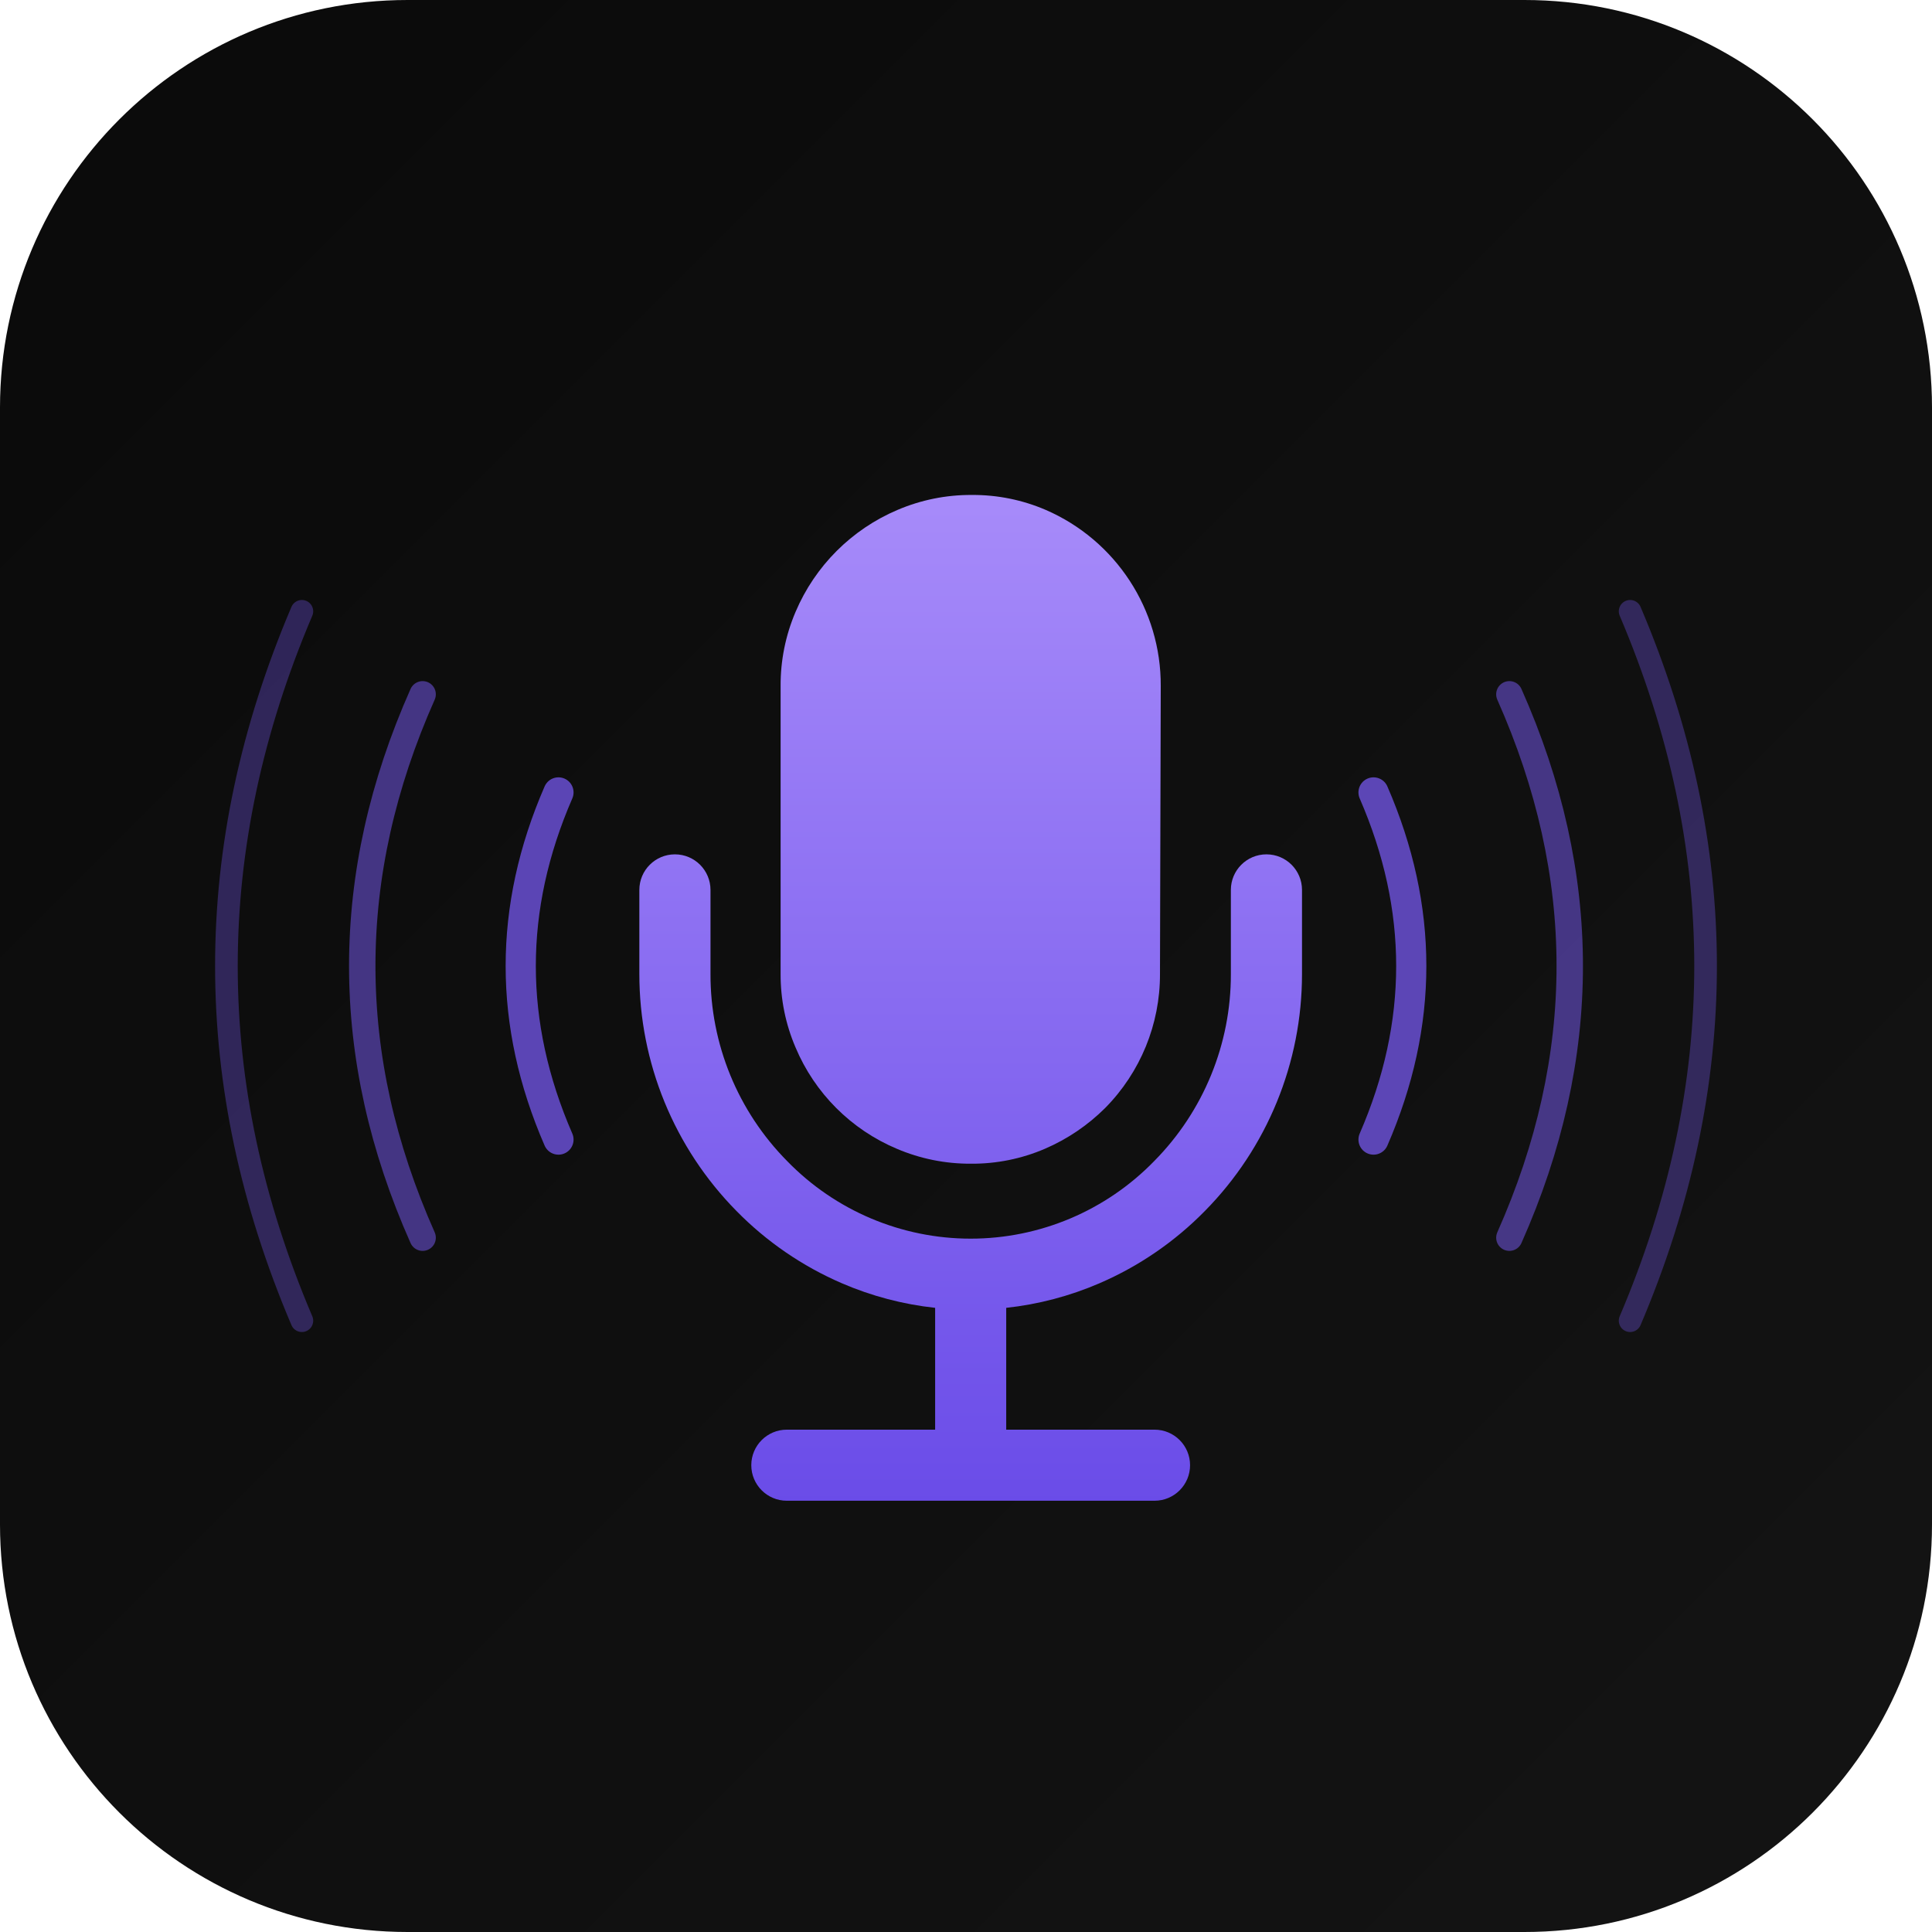
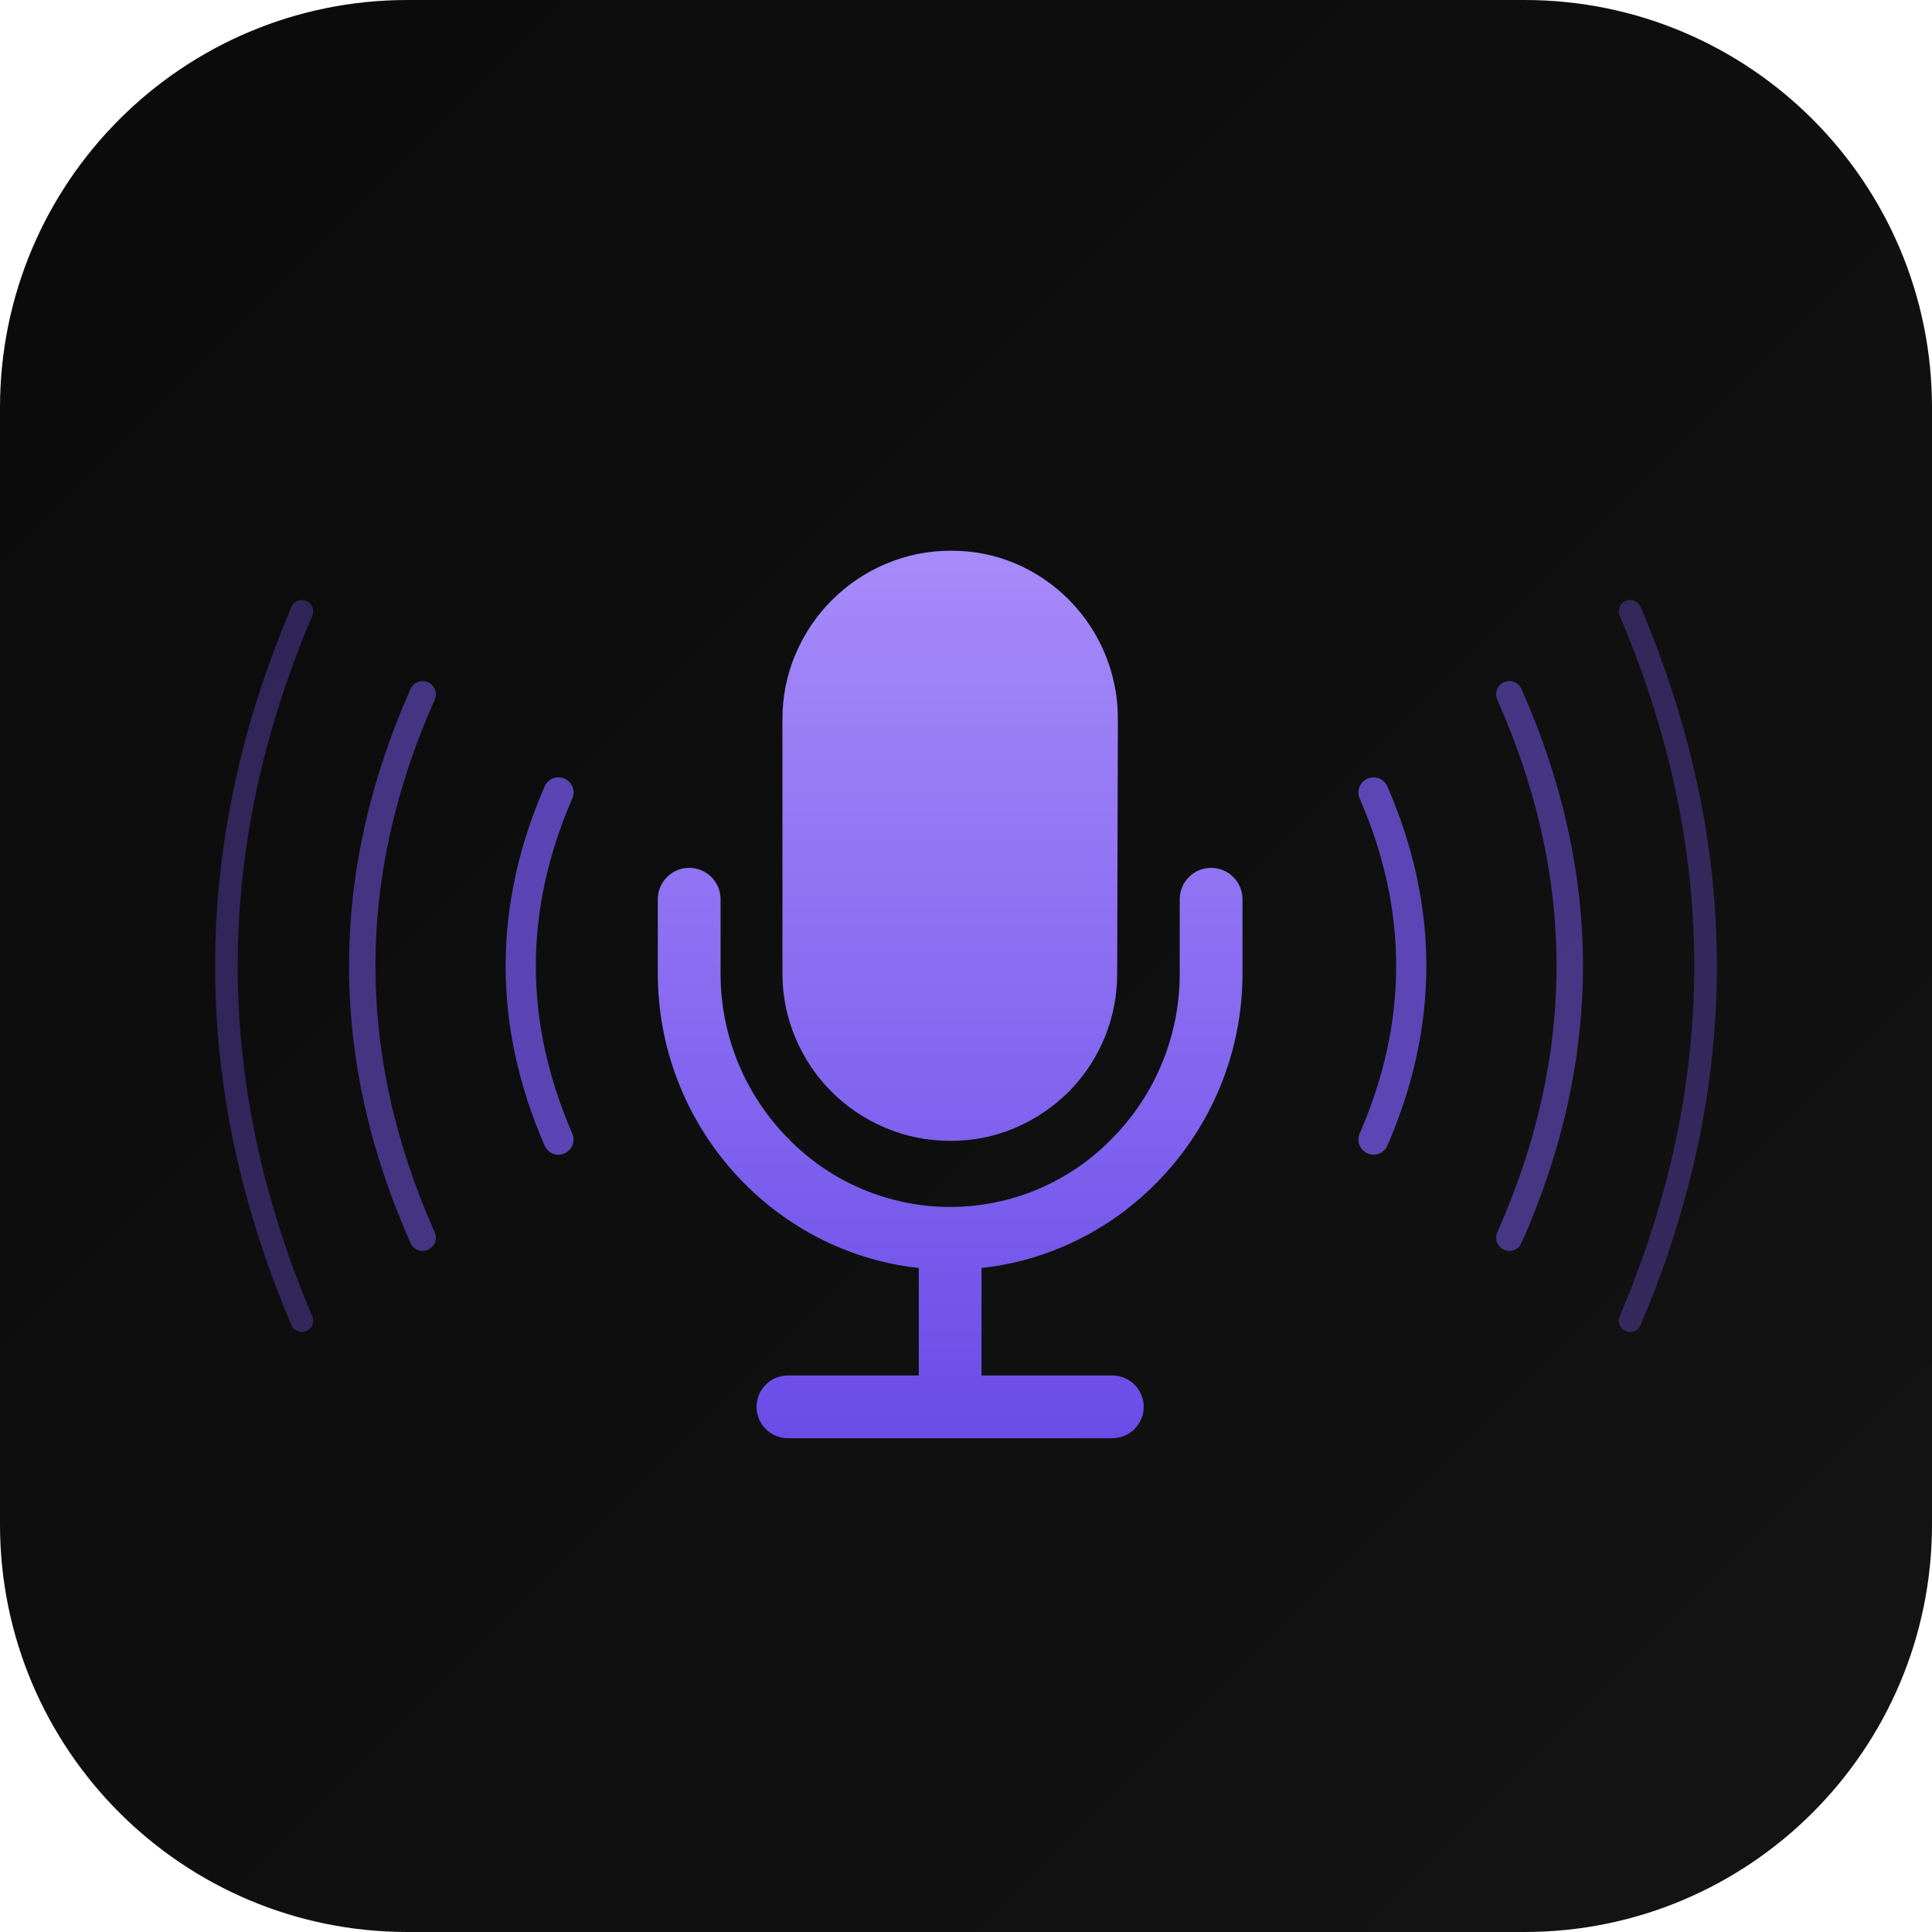
<svg xmlns="http://www.w3.org/2000/svg" viewBox="0 0 512 512" width="512" height="512">
  <defs>
    <linearGradient id="bg" x1="0" y1="0" x2="1" y2="1">
      <stop offset="0%" stop-color="#0a0a0a" />
      <stop offset="100%" stop-color="#141414" />
    </linearGradient>
    <linearGradient id="mic" x1="0.5" y1="0" x2="0.5" y2="1">
      <stop offset="0%" stop-color="#a78bfa" />
      <stop offset="100%" stop-color="#6a4ce8" />
    </linearGradient>
  </defs>
  <rect width="512" height="512" rx="108" fill="url(#bg)" />
-   <g transform="translate(262, 256) scale(17)">
-     <path d="M11.665 7.915v1.31a5.257 5.257 0 0 1-1.514 3.694 5.174 5.174 0 0 1-1.641 1.126 5.04 5.04 0 0 1-1.456.384v1.899h2.312a.554.554 0 0 1 0 1.108H3.634a.554.554 0 0 1 0-1.108h2.312v-1.899a5.045 5.045 0 0 1-1.456-.384 5.174 5.174 0 0 1-1.641-1.126 5.257 5.257 0 0 1-1.514-3.695v-1.31a.554.554 0 1 1 1.109 0v1.31a4.131 4.131 0 0 0 1.195 2.917 3.989 3.989 0 0 0 5.722 0 4.133 4.133 0 0 0 1.195-2.917v-1.31a.554.554 0 1 1 1.109 0zM3.77 10.37a2.875 2.875 0 0 1-.233-1.146V4.738A2.905 2.905 0 0 1 3.77 3.58a3 3 0 0 1 1.59-1.59 2.902 2.902 0 0 1 1.158-.233 2.865 2.865 0 0 1 1.152.233 2.977 2.977 0 0 1 1.793 2.748l-.012 4.487a2.958 2.958 0 0 1-.856 2.09 3.025 3.025 0 0 1-.937.634 2.865 2.865 0 0 1-1.152.233 2.905 2.905 0 0 1-1.158-.233A2.957 2.957 0 0 1 3.77 10.37z" fill="url(#mic)" transform="translate(-6.78, -9.1)" />
+   <g transform="translate(154.3, 119.6) scale(15)">
+     <path d="M11.665 7.915v1.31a5.257 5.257 0 0 1-1.514 3.694 5.174 5.174 0 0 1-1.641 1.126 5.04 5.04 0 0 1-1.456.384v1.899h2.312a.554.554 0 0 1 0 1.108H3.634a.554.554 0 0 1 0-1.108h2.312v-1.899a5.045 5.045 0 0 1-1.456-.384 5.174 5.174 0 0 1-1.641-1.126 5.257 5.257 0 0 1-1.514-3.695v-1.31a.554.554 0 1 1 1.109 0v1.31a4.131 4.131 0 0 0 1.195 2.917 3.989 3.989 0 0 0 5.722 0 4.133 4.133 0 0 0 1.195-2.917v-1.31a.554.554 0 1 1 1.109 0zM3.77 10.37a2.875 2.875 0 0 1-.233-1.146V4.738A2.905 2.905 0 0 1 3.77 3.58a3 3 0 0 1 1.59-1.59 2.902 2.902 0 0 1 1.158-.233 2.865 2.865 0 0 1 1.152.233 2.977 2.977 0 0 1 1.793 2.748l-.012 4.487a2.958 2.958 0 0 1-.856 2.09 3.025 3.025 0 0 1-.937.634 2.865 2.865 0 0 1-1.152.233 2.905 2.905 0 0 1-1.158-.233A2.957 2.957 0 0 1 3.77 10.37z" fill="url(#mic)" />
  </g>
  <g opacity="0.7">
    <path d="M148 210 Q128 256 148 302" fill="none" stroke="#7c5cfc" stroke-width="8" stroke-linecap="round" />
    <path d="M112 184 Q80 256 112 328" fill="none" stroke="#7c5cfc" stroke-width="7" stroke-linecap="round" opacity="0.7" />
    <path d="M80 162 Q40 256 80 350" fill="none" stroke="#7c5cfc" stroke-width="6" stroke-linecap="round" opacity="0.45" />
  </g>
  <g opacity="0.7">
    <path d="M364 210 Q384 256 364 302" fill="none" stroke="#7c5cfc" stroke-width="8" stroke-linecap="round" />
    <path d="M400 184 Q432 256 400 328" fill="none" stroke="#7c5cfc" stroke-width="7" stroke-linecap="round" opacity="0.7" />
    <path d="M432 162 Q472 256 432 350" fill="none" stroke="#7c5cfc" stroke-width="6" stroke-linecap="round" opacity="0.45" />
  </g>
</svg>
